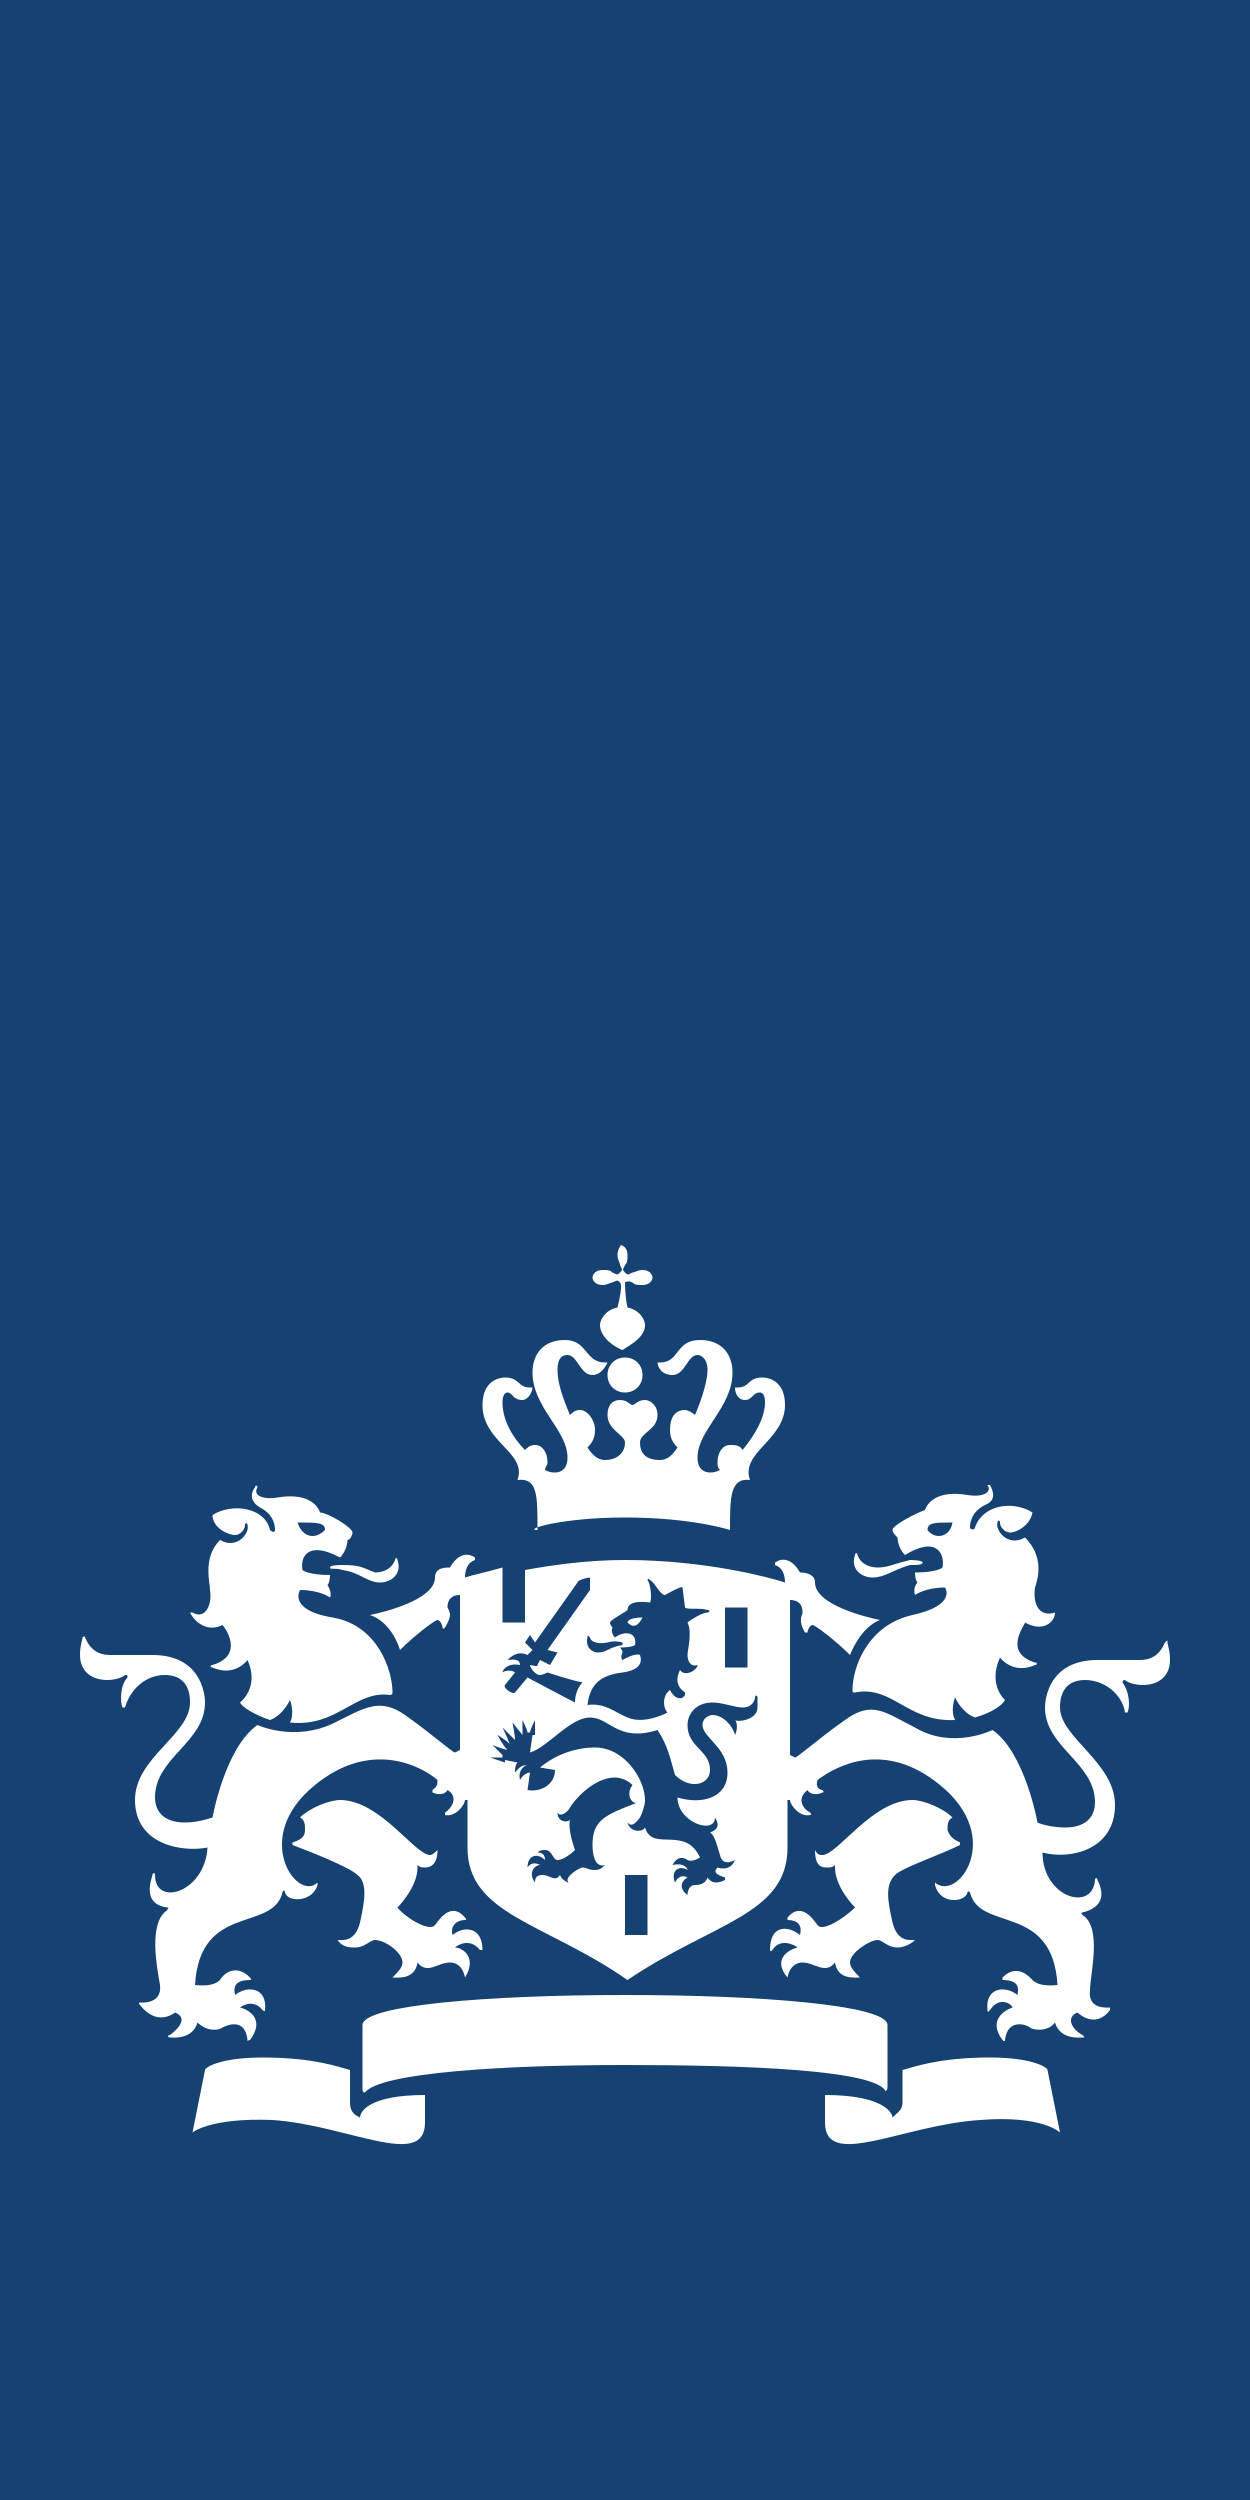
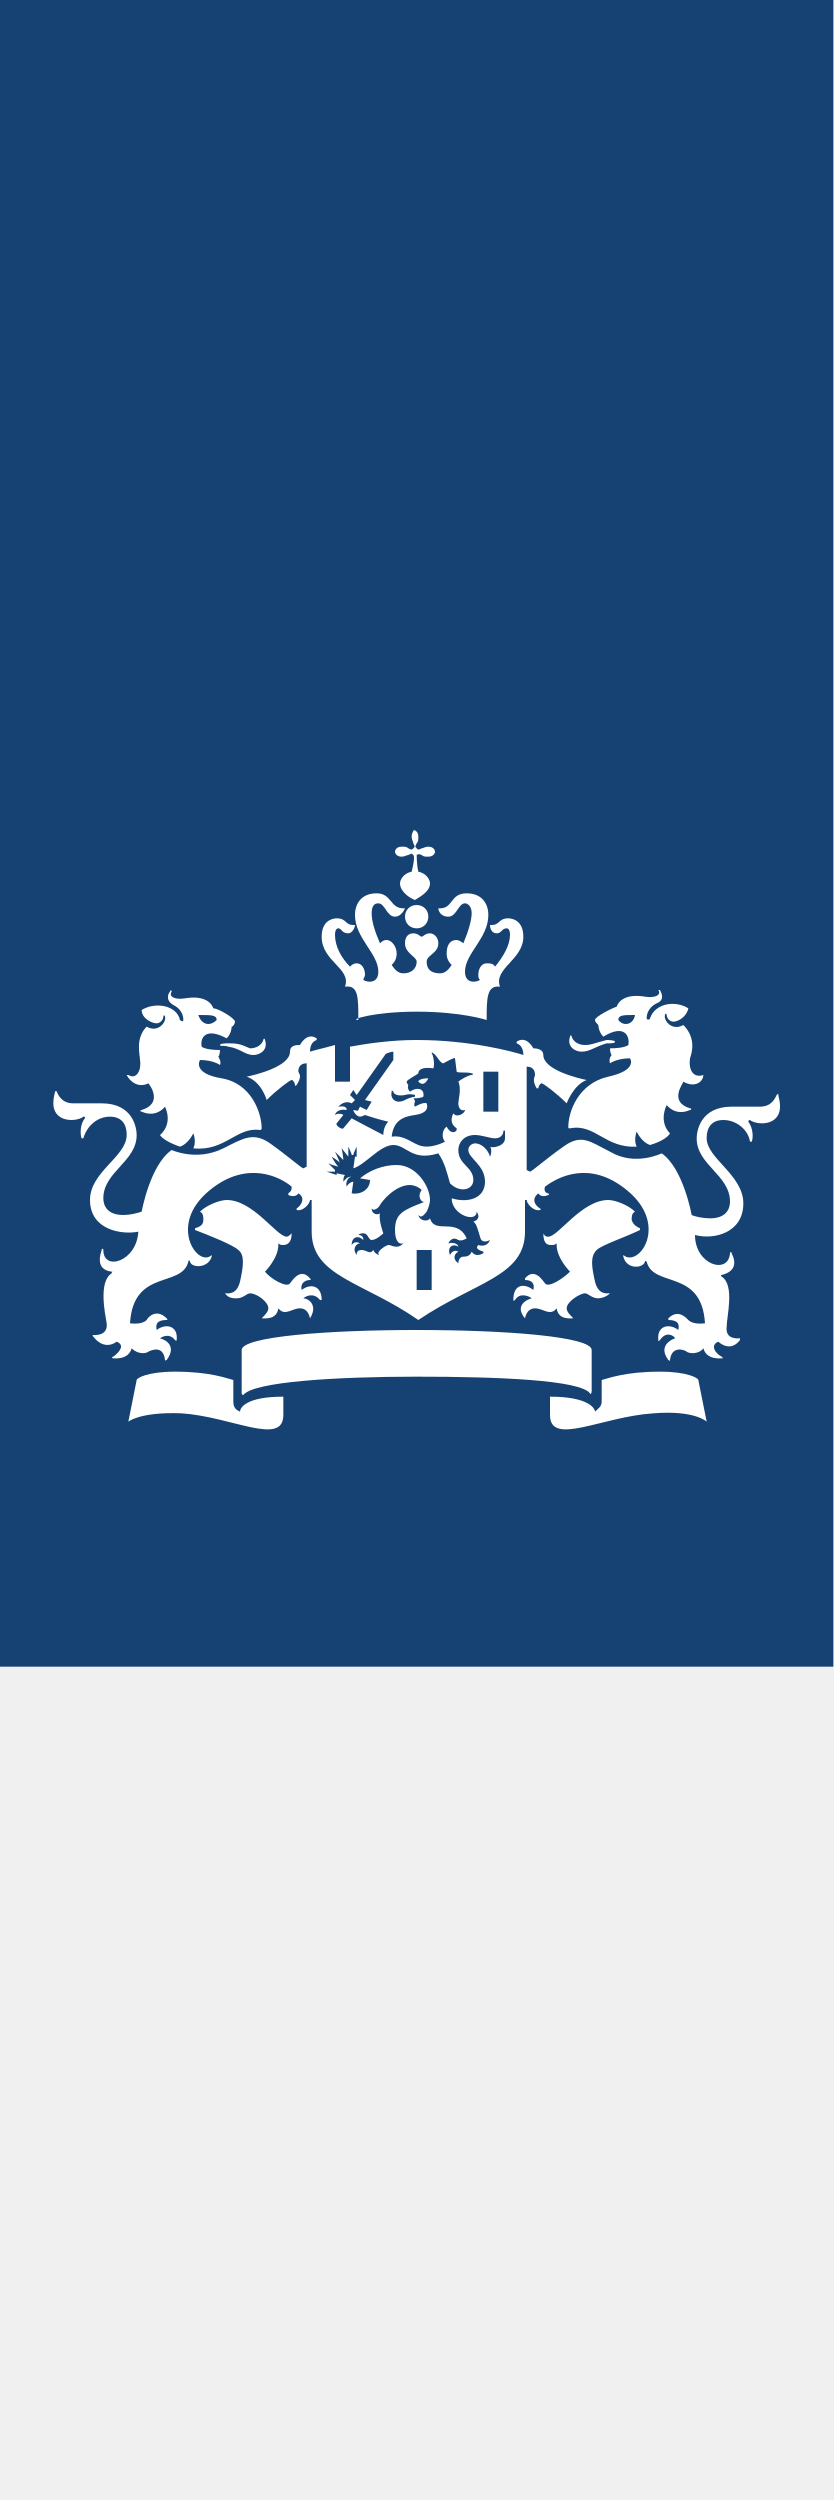
- <svg xmlns="http://www.w3.org/2000/svg" version="1.1" id="Laag_1" x="0px" y="0px" viewBox="0 0 50 100" style="enable-background:new 0 0 50 100;" xml:space="preserve">
+ <svg xmlns="http://www.w3.org/2000/svg" version="1.1" id="Laag_1" x="0px" y="0px" viewBox="0 0 50 150" style="enable-background:new 0 0 50 100;" xml:space="preserve">
  <style type="text/css">
	.st0{fill:#154273;}
	.st1{fill:#FFFFFF;}
</style>
  <g>
-     <rect class="st0" width="50" height="100" />
+     <rect class="st0" width="50" height="150.185" style="" y="-50.185" />
    <path class="st1" d="M25.9,77.4H25V75h0.9V77.4z M29.8,66.7H29v-2.4h0.9v2.4H29.8z M13.7,62.6c-0.1,0-0.5,0-0.5,0.1s0.2,0,0.5,0.1   c0.7,0.1,1,0.5,1.5,0.5c0.4,0,0.9-0.3,0.7-0.9c0-0.1-0.1-0.1-0.1,0c-0.1,0.3-0.4,0.5-0.8,0.5C14.5,62.7,14.4,62.6,13.7,62.6z    M8.9,65c0.1,0.1,0.9,1.2-0.4,1.6c-0.1,0-0.1,0.1,0,0.1c0.9,0.4,1.4-0.3,1.4-0.3c0.5,1.1-0.3,1.7-0.3,1.7c0.1,0.2,0.6,0.5,1.2,0.7   c0.3-0.1,0.6-0.4,0.8-0.8c0,0,0.2,0.5,0,0.9c1.9,0.2,2.6-1.3,4-1.1c0,0,0.1,0,0.1-0.1c0-0.9-0.6-2.7-2.4-3S12,63.6,12,63.6   c0.8,0,1.2,0.3,1.2,0.3c0.1-0.2-0.1-0.5-0.1-0.5c0.1-0.1,0.1-0.4,0.1-0.4c-0.9,0-1.1-0.2-1.1-0.2c-0.1-0.5,0.2-1.2,1.5-0.5   c0.3-0.3,0.3-0.7,0.3-0.7c0.1,0,0.2-0.2,0.2-0.3c0-0.2-1-0.8-1.3-0.8c-0.1-0.3-0.5-0.8-1.7-0.6c-0.6,0.1-1-0.1-0.8-0.4   c0-0.1-0.1-0.1-0.1,0c-0.1,0.1-0.3,0.5,0.2,0.8c0.6,0.3,0.6,0.8,0.6,0.9c0,0.1-0.1,0.1-0.2,0c-0.2-0.9-1.5-1.1-2.3-0.6   c0,0.5,0.6,0.8,0.9,0.8c0.2,0,0.4-0.2,0.4-0.4c0-0.1,0.1-0.1,0.1,0c0.1,0.3-0.4,1-1.1,0.6c-0.7,0.7-0.4,1.7-0.4,2   c0.1,0.6-0.2,1.2-0.7,0.9H7.6C7.8,64.9,8.3,65.3,8.9,65z M13,61.2c-0.4,0.4-0.9,0.3-1.1-0.3C12.7,60.9,13,60.9,13,61.2z M35.1,62.7   c-0.4,0-0.7-0.2-0.8-0.5c0-0.1-0.1-0.1-0.1,0c-0.2,0.6,0.3,0.9,0.7,0.9c0.5,0,0.8-0.3,1.5-0.5c0.3,0,0.5,0,0.5-0.1   s-0.5-0.1-0.5-0.1C35.6,62.6,35.5,62.7,35.1,62.7z M42.2,64.5C42.2,64.4,42.2,64.4,42.2,64.5c-0.6,0.2-0.9-0.3-0.8-1   c0.1-0.3,0.4-1.2-0.4-2c-0.7,0.4-1.2-0.3-1.1-0.6c0-0.1,0.1-0.1,0.1,0c0,0.2,0.2,0.4,0.4,0.4c0.3,0,0.8-0.3,0.9-0.8   c-0.8-0.5-2-0.3-2.3,0.6c0,0.1-0.2,0.1-0.2,0s0-0.6,0.6-0.9c0.5-0.2,0.3-0.6,0.2-0.8c0,0-0.2,0-0.1,0c0.2,0.3-0.2,0.5-0.8,0.4   c-1.2-0.2-1.6,0.3-1.7,0.6c-0.3,0.1-1.3,0.6-1.3,0.8c0,0.1,0.1,0.2,0.2,0.3c0,0,0,0.4,0.3,0.7c1.3-0.8,1.6,0,1.5,0.5   c0,0-0.2,0.2-1.1,0.2c0,0,0,0.3,0.1,0.4c0,0-0.2,0.2-0.1,0.5c0,0,0.4-0.3,1.2-0.3c0,0,0.5,0.7-1.3,1.1s-2.4,2.1-2.4,3   c0,0.1,0,0.1,0.1,0.1c1.5-0.3,2.1,1.2,4,1.1c-0.2-0.4,0-0.9,0-0.9c0.2,0.4,0.5,0.7,0.8,0.8c0.7-0.2,1.1-0.5,1.2-0.7   c0,0-0.7-0.6-0.2-1.7c0,0,0.5,0.7,1.4,0.3c0.1,0,0.1-0.1,0-0.1C40.1,66.1,41,65,41,64.9C41.7,65.3,42.2,64.9,42.2,64.5z M38.1,60.9   c-0.1,0.6-0.7,0.7-1,0.3C37.1,60.9,37.4,60.9,38.1,60.9z M24.7,50.2c0,0.2,0.1,0.3,0.1,0.4c0.1,0.2,0.1,0.2,0,0.3s-0.1,0.1-0.3,0   c-0.1-0.1-0.2-0.1-0.4-0.1c-0.3,0-0.4,0.2-0.4,0.3s0.1,0.3,0.4,0.3c0.2,0,0.3-0.1,0.4-0.1c0.2-0.1,0.2-0.1,0.3,0s0,0.6-0.1,1   C24.2,52.4,24,52.8,24,53c0,0.5,0.6,0.9,0.9,1c0.3-0.2,0.9-0.5,0.9-1c0-0.2-0.2-0.6-0.7-0.7c-0.1-0.4-0.1-1-0.1-1s0.1-0.1,0.3,0   c0.1,0.1,0.2,0.1,0.4,0.1c0.3,0,0.4-0.2,0.4-0.3s-0.1-0.3-0.4-0.3c-0.2,0-0.3,0.1-0.4,0.1c-0.2,0.1-0.2,0.1-0.3,0s-0.1-0.1,0-0.3   c0.1-0.1,0.1-0.2,0.1-0.4c0-0.3-0.2-0.4-0.3-0.4C24.9,49.8,24.7,49.9,24.7,50.2z M25,54.3c-0.4,0-0.7,0.3-0.7,0.7s0.3,0.7,0.7,0.7   s0.7-0.3,0.7-0.7S25.4,54.3,25,54.3z M25,60.7c2.7,0,4.2,0.5,4.2,0.5c0-1.3,0-2.1,0.8-2c-0.4-1.1,1.4-1.6,1.4-3   c0-1-0.7-1.1-0.9-1.1c-0.6,0-0.5,0.4-1,0.4c-0.1,0-0.1,0-0.1,0c0,0.2,0.1,0.5,0.4,0.5s0.3-0.3,0.6-0.3c0.1,0,0.2,0.1,0.2,0.4   c0,0.6-0.4,1.3-0.9,1.9c-0.1-0.2-0.3-0.2-0.5-0.2c-0.3,0-0.5,0.3-0.5,0.7c0,0.1,0,0.2,0.1,0.3c-0.2,0.1-0.3,0.1-0.4,0.1   c-0.2,0-0.5-0.1-0.5-0.6c0-1.1,1.4-2,1.4-3.4c0-0.7-0.4-1.3-1.3-1.3c-1,0-0.8,0.9-1.6,0.9h-0.1c0,0.1,0.1,0.5,0.6,0.5   s0.6-0.8,1-0.8c0.1,0,0.4,0.1,0.4,0.6c0,0.4-0.2,1.1-0.5,1.8c-0.1-0.1-0.3-0.2-0.4-0.2c-0.4,0-0.6,0.3-0.6,0.8   c0,0.3,0.1,0.5,0.3,0.7c-0.2,0.3-0.4,0.5-0.7,0.5c-0.6,0-0.8-0.3-0.8-0.7s0.7-0.5,0.7-1.1c0-0.4-0.3-0.6-0.5-0.6   c-0.3,0-0.4,0.2-0.5,0.2S25.1,56,24.8,56s-0.5,0.2-0.5,0.6c0,0.6,0.7,0.8,0.7,1.1c0,0.4-0.3,0.7-0.8,0.7c-0.3,0-0.5-0.2-0.7-0.5   c0.2-0.2,0.3-0.4,0.3-0.7c0-0.4-0.3-0.8-0.6-0.8c-0.2,0-0.3,0.1-0.4,0.2c-0.3-0.7-0.5-1.3-0.5-1.8s0.2-0.6,0.4-0.6   c0.4,0,0.5,0.8,1,0.8c0.4,0,0.6-0.5,0.6-0.5s0,0-0.1,0c-0.8,0-0.7-0.9-1.6-0.9s-1.3,0.6-1.3,1.3c0,1.4,1.4,2.3,1.4,3.4   c0,0.5-0.3,0.6-0.5,0.6c-0.1,0-0.2,0-0.4-0.1c0-0.1,0.1-0.2,0.1-0.3c0-0.4-0.2-0.7-0.5-0.7c-0.2,0-0.3,0.1-0.4,0.2   c-0.5-0.5-0.9-1.2-0.9-1.9c0-0.3,0.1-0.4,0.2-0.4c0.2,0,0.2,0.3,0.6,0.3c0.2,0,0.4-0.3,0.4-0.5h-0.1c-0.5,0-0.4-0.4-1-0.4   c-0.2,0-0.9,0.1-0.9,1.1c0,1.5,1.8,1.9,1.4,3c0.8-0.1,0.8,0.6,0.8,2C20.9,61.2,22.4,60.7,25,60.7z M20.1,62.7   c-0.7,0.2-1.2,0.3-1.5,0.4c0-0.3,0.1-0.6,0.4-0.7v-0.1c-0.6-0.4-1,0.4-1,0.4c-0.2,0-0.6,0-0.6,0.4c0,0.9-2.1,1.4-2.6,1.5   C15.7,64.9,16,66,16,66c0.6-0.6,1.4-1.2,1.5-1.2s0.2,0.2,0.2,0.3c0,0,0,0.1,0.1,0c0.3-0.5,0.2-0.6,0.1-0.8c0-0.1,0-0.5,0.5-0.5V70   l-0.2,0.1c-0.1,0-1-0.8-2-1.5s-1.6-0.3-2.8,0.3c-1.6,0.8-3.1,0.1-3.1,0.1c-1.3,0.9-1.8,3.7-1.8,3.7c-0.3,0.1-0.7,0.2-1.1,0.2   c-1,0-1.2-0.6-1.2-1c0-1.6,2-2.2,2-3.8c0-0.4-0.2-1.9-2.1-1.9c-0.2,0-1.7,0-1.7,0c-0.7,0-0.9-0.5-1-0.7c0-0.1-0.1,0-0.1,0   c0,0.1-0.1,0.3-0.1,0.7c0,0.6,0.4,1,1.1,1c0.3,0,0.6-0.1,0.7-0.2c0.1,0,0.1,0,0.1,0.1c-0.3,0.3-0.3,1-0.2,1.2H5   C5.2,67.6,5.8,67,6.6,67c1,0,1,0.9,1,1.1c0,1.3-2.2,2.2-2.2,3.9c0,1.8,1.9,2.1,2.9,1.9c-0.1,1.8-2.1,2.4-2.1,1.1   c0-0.1-0.1-0.1-0.1,0c-0.2,0.6-0.2,1.2,0.6,1.3c0.1,0,0,0,0,0.1c-0.8,0.5-0.4,2.4-0.3,3c0.1,0.8-0.8,0.7-0.8,0.7s-0.1,0,0,0.1   C6.3,81.1,7,80.5,7,80.5c0.5,0.2,0.2,0.6-0.2,0.9c-0.1,0-0.1,0.1,0,0.1s0.9,0.1,1.1-0.6c0.4,0.4,0.9,0.3,1,0.2   c0.2-0.1,0.9-0.4,1,0.5c0,0.1,0,0,0.1,0c0.6-0.8,0-1.2-0.4-1.3c0,0,0.5-0.4,0.9,0.1c0,0,0.1,0.1,0.1,0c0.1-0.9-0.7-1-1.2-0.6   c0-0.1-0.2-0.6,0.6-0.6c0,0,0.1,0,0-0.1c-0.6-0.6-1.1-0.1-1.2,0.1c-0.3,0.3-0.9,0.2-1,0.2c0.2-3.3,3.1-2.1,3.5-3.7   c0-0.1,0.1-0.1,0.1,0c0.1,0.4,1.1,0.4,1.3-0.3c0-0.1,0-0.1,0-0.1c-0.8,0.8-2.7-1.8-0.1-3.9c2.2-1.8,4.2-0.8,4.9-0.2   c0,0.3-0.1,0.3-0.2,0.4c0,0,0,0,0,0.1c0.2,0.1,0.5,0.1,0.6-0.1c0.5,0.3,0.1,0.8-0.1,0.9v0.1c0.4,0.1,0.8-0.4,0.8-0.6h0.1v1.9   c0,2.7,3.1,3,6.4,5.3c3.4-2.3,6.4-2.6,6.4-5.3V72h0.1c0,0.2,0.4,0.7,0.8,0.6c0,0,0.1,0,0-0.1c-0.2-0.1-0.6-0.5-0.1-0.9   c0.1,0.2,0.4,0.2,0.6,0.1c0.1,0,0-0.1,0-0.1c-0.1,0-0.3-0.1-0.2-0.4c0.8-0.6,2.7-1.6,4.9,0.2c2.6,2.1,0.7,4.7-0.2,3.9   c0,0,0,0,0,0.1c0.2,0.8,1.2,0.7,1.3,0.3c0,0,0-0.1,0.1,0c0.4,1.6,3.3,0.4,3.5,3.7c-0.1,0-0.7,0.1-1-0.2c-0.1-0.1-0.6-0.7-1.2-0.1   v0.1c0.8,0,0.6,0.5,0.6,0.6c-0.5-0.4-1.3-0.3-1.2,0.6c0,0.1,0,0.1,0.1,0c0.4-0.6,0.9-0.2,0.9-0.1c-0.3,0.1-1,0.5-0.4,1.3   c0,0,0.1,0.1,0.1,0c0.1-0.9,0.9-0.6,1-0.5s0.7,0.2,1-0.2c0.2,0.7,1,0.6,1.1,0.6s0.1,0,0-0.1c-0.4-0.2-0.7-0.7-0.2-0.9   c0,0,0.7,0.7,1.3-0.1c0-0.1,0-0.1,0-0.1c-0.1,0-0.9,0.1-0.8-0.7c0-0.6,0.5-2.5-0.3-3c0,0-0.1-0.1,0-0.1c0.8-0.2,0.9-0.7,0.6-1.3   c0-0.1-0.1-0.1-0.1,0c-0.1,1.3-2.1,0.7-2.1-1.1c1.1,0.3,2.9-0.1,2.9-1.9c0-1.7-2.2-2.7-2.2-3.9c0-0.2,0-1.1,1-1.1   c0.8,0,1.5,0.6,1.6,1.3c0,0,0,0,0.1,0c0.1-0.2,0.1-0.8-0.2-1.2c0,0,0-0.1,0.1-0.1c0.1,0.1,0.4,0.2,0.7,0.2c0.7,0,1.1-0.4,1.1-1   c0-0.4-0.1-0.6-0.1-0.7s0-0.1-0.1,0c-0.1,0.2-0.3,0.7-1,0.7c0,0-1.5,0-1.7,0c-1.9,0-2.1,1.5-2.1,1.9c0,1.6,2,2.2,2,3.8   c0,0.4-0.2,1-1.2,1c-0.4,0-0.9-0.1-1.1-0.2c0,0-0.5-2.8-1.8-3.7c0,0-1.6,0.8-3.1-0.1c-1.2-0.6-1.7-1.1-2.8-0.3   c-1,0.7-1.9,1.5-2,1.5l-0.2-0.1V64c0.5,0,0.5,0.4,0.5,0.5s-0.2,0.3,0.1,0.8h0.1c0-0.1,0.1-0.3,0.2-0.3s0.9,0.6,1.5,1.2   c0,0,0.4-1.1,1.2-1.4c-0.5-0.1-2.6-0.6-2.6-1.5c0-0.3-0.3-0.4-0.6-0.4c0,0-0.4-0.8-1-0.4v0.1c0.3,0.1,0.4,0.4,0.4,0.7   c-0.6-0.2-3.2-0.9-6.4-0.9c-1.5,0-2.9,0.2-4,0.4v2.1h-0.9L20.1,62.7L20.1,62.7 M14.4,84.7c-0.2-0.1-0.4-0.2-0.4-0.6v-1.3   c-0.4-0.1-1.4-0.5-3.5-0.5c-1.7,0-2.3,0.4-2.3,0.5l-0.5,2.5c0,0,0.7-0.6,3.2-0.5c3,0.2,6.1,2,6.1,0.1v-1.1   C14.7,83.8,14.4,84.5,14.4,84.7z M33,83.8v1.1c0,1.9,3.1,0.1,6.2-0.1c2.5-0.2,3.2,0.5,3.2,0.5l-0.5-2.5c0-0.1-0.6-0.5-2.3-0.5   c-2.1,0-3.1,0.4-3.5,0.5v1.3c0,0.3-0.2,0.4-0.4,0.6C35.7,84.5,35.3,83.8,33,83.8z M25,82.6c4.9,0,9.8,0.2,10.4,1   c0,0.1,0.1,0,0.1-0.1V81c0-0.8-5.1-1.2-10.5-1.2S14.5,80.2,14.5,81v2.6c0,0,0,0.1,0.1,0.1C15.2,82.9,20.2,82.6,25,82.6z M20.7,70.5   l-0.5-0.1v0.1l-0.6-0.2c0,0,0.4,0,0.5,0c0,0,0,0,0-0.1c-0.2-0.2-0.4-0.4-0.4-0.4s0.2,0.1,0.6,0.2l0,0c-0.2-0.2-0.4-0.6-0.4-0.6   s0.5,0.3,0.5,0.4l0,0c-0.1-0.3-0.3-0.7-0.3-0.7l0.5,0.5l0,0c0-0.2-0.1-0.7-0.1-0.7l0.4,0.5l0,0c0-0.1,0-0.6,0-0.6s0.2,0.4,0.2,0.5   c0,0,0,0,0.1,0c0-0.1,0.2-0.5,0.2-0.5v0.6h-0.1l-0.1,0.7c0.7-0.2,1.6-1.4,2.4-1.4s1.1,1,2.7,0.5c0.4,0.6,0.5,1.1,0.7,1.8   c0.6,0.6,1.4,0.4,1.4-0.2c0-0.8-0.9-0.9-0.9-1.8c0-0.4,0.3-0.9,1-0.9c0.4,0,0.9,0.2,1.2,0.2c0.4,0,0.5-0.3,0.5-0.4s0.1-0.1,0.1,0   s0,0.2,0,0.4c0,0.5-0.8,0.6-0.9,0.5c0,0-0.1,0,0,0c0.1,0.1,0.1,0.4,0,0.6l0,0c-0.1-0.4-0.5-0.8-0.9-0.8c-0.1,0-0.4,0.1-0.4,0.4   c0,0.5,1,0.9,1,1.9s-1,1.3-2,1c0,1,1.5,1.5,1.5,0.8c0-0.1,0,0,0,0c0.2,0.3,0.1,0.5-0.2,0.6c0.2,0.1,0.3,0.6,0.4,0.9   c0.1,0.5,0.6,0.2,0.6,0.2l0,0c-0.2,0.5-0.7,0.3-0.7,0.3c-0.2,0.2,0,0.3,0.3,0.4c0,0,0,0,0,0.1c-0.2,0.1-0.5,0.2-0.7-0.1   c-0.1,0.3-0.4,0.3-0.5,0.3c-0.2,0-0.3,0.2-0.3,0.4l0,0c-0.4-0.3-0.2-0.6,0-0.7c0,0-0.3-0.2-0.5,0.2l0,0c-0.2-0.5,0.2-0.7,0.5-0.5   c0-0.1-0.2-0.3-0.6-0.2l0,0c0.1-0.2,0.3-0.4,0.6-0.2c0.2,0.1,0.5-0.1,0.5-0.1c-0.6-1.3-1.9-0.2-2.2-1.2l0,0   c-0.1,0.2-0.6,0.2-0.7-0.2l0,0c0.1,0.1,0.2,0.2,0.5-0.2c0.1-0.2,0.2-0.5,0.2-0.7c0-0.8-0.8-2.1-2-2.1c-0.8,0-1.6,0.3-2.2,0.8   l0.6,0.1c0,0.6-0.6,0.9-1.1,0.8l0.1-0.7c-0.1,0-0.3,0.1-0.4,0.3l0,0c-0.1-0.4,0.2-0.6,0.3-0.6l0,0c-0.3,0-0.4,0.2-0.5,0.3l0,0   C20.6,70.8,20.6,70.6,20.7,70.5z M22.4,75c-0.2,0.3-0.4,0-0.7,0c-0.3,0-0.3,0.2-0.3,0.3l0,0c-0.3-0.4,0-0.7,0.2-0.7   c0,0-0.3-0.2-0.5,0.1l0,0c0-0.5,0.4-0.6,0.7-0.3c0-0.2-0.1-0.3-0.3-0.3l0,0c0.1-0.1,0.2-0.1,0.3-0.1c0.3,0,0.3,0.4,0.5,0.4   c0.3,0,0.7-0.4,0.7-0.4s-0.3-0.8-0.2-1.2l0,0c-0.1,0.1-0.5,0.1-0.5-0.3l0,0c0.1,0.2,0.4,0,0.5-0.2s0.9-1.2,1.8-1.2   c0.2,0,0.5,0.1,0.7,0.3c-0.3,0.4,0,0.8,0.2,0.7l0,0c-1.3,0.5-1.8,0.7-1.8,1.7c0,0.6,0.2,0.9,0.5,0.8l0,0c-0.1,0.1-0.2,0.2-0.4,0.2   c-0.3,0-0.3-0.1-0.5-0.1c-0.1,0-0.6,0.3-0.6,0.5c0,0.1,0.1,0.2,0.2,0.3l0,0C22.9,75.3,22.5,75.3,22.4,75z M25.7,64.7   c-0.4,0-0.6,0.1-0.6,0.2C25.3,65.1,25.5,65.1,25.7,64.7z M24.3,65.7c0.3-0.1,0.6,0,0.6,0v0.1c-0.6,0.1-0.6,0.3-1,0.3   c-0.2,0-0.5-0.2-0.4-0.6c0-0.1,0-0.1,0.1,0C23.6,65.6,23.8,65.8,24.3,65.7z M16.7,78.5c0.4,0.5,0.8,0,1.3,0c0.2,0,0.5,0.1,0.6,0.6   l0,0c0.5-0.8-0.1-1.2-0.4-1.2c0.1-0.1,0.6-0.4,1,0.1h0.1c0-0.9-0.7-1-1.2-0.6c-0.1-0.4,0.2-0.6,0.5-0.6c0,0,0.1,0,0-0.1   C18,76,17.5,76.9,17.4,77c-0.2,0.3-1.2-0.3-1.5-0.7c0,0,0.8-0.8,0.8-1.6c0-0.1,0-0.1,0-0.1l0,0c0.1,0.1,0.2,0.1,0.3,0.1   c0.2,0,0.5-0.1,0.5-0.7c0-0.1,0-0.1,0,0c-0.1,0.1-0.2,0.2-0.3,0.2c-0.6,0-2-2.2-3.6-2.2c-0.4,0-1.2,0.3-1.6,0.7   c0.2,0.1,0.2,0.3,0.2,0.5c0,0.3-0.2,0.4-0.5,0.5c0,0,0,0,0,0.1c0.8,0.3,2.3,0.9,2.6,1.2c0.4,0.3,0.3,1,0.1,1.9   c-0.2,0.8-0.7,0.7-0.9,0.7l0,0c0.2,0.3,0.5,0.3,0.7,0.3c0.4,0,0.6-0.3,0.8-0.3c0.4,0,1.1,0.5,1.1,0.9c0,0.2-0.2,0.4-0.4,0.6l0,0   C15.9,79.1,16.6,79.2,16.7,78.5z M34.4,79.1L34.4,79.1c-0.2-0.2-0.4-0.4-0.4-0.6c0-0.4,0.8-0.9,1.1-0.9c0.2,0,0.4,0.3,0.8,0.3   c0.2,0,0.5-0.1,0.7-0.3l0,0c-0.2,0-0.7,0.1-0.9-0.7c-0.2-0.9-0.3-1.5,0.1-1.9c0.3-0.3,1.8-0.8,2.6-1.2v-0.1   c-0.2-0.1-0.4-0.2-0.5-0.5c0-0.2,0-0.4,0.2-0.5c-0.4-0.4-1.2-0.7-1.6-0.7c-1.6,0-3,2.2-3.6,2.2c-0.1,0-0.2,0-0.3-0.2l0,0   c0,0.7,0.3,0.7,0.5,0.7c0.1,0,0.2,0,0.3-0.1l0,0v0.1c0,0.8,0.8,1.6,0.8,1.6c-0.4,0.4-1.3,1-1.5,0.7c-0.1-0.1-0.6-1-1.2-0.3v0.1   c0.4,0,0.6,0.2,0.5,0.6C31.5,77,30.8,77,30.8,78c0,0,0,0.1,0.1,0c0.3-0.5,0.9-0.2,1-0.1c-0.4,0.1-1,0.5-0.4,1.2l0,0   c0.1-0.5,0.4-0.6,0.6-0.6c0.5,0,0.9,0.5,1.3,0C33.5,79.2,34.2,79.1,34.4,79.1z M21.5,66.6c0,0.1-0.2,0-0.3,0l0,0   c0,0.1,0.2,0.4,0.4,0.4c0.1,0,0.3-0.1,0.3-0.1s0.9,0.3,1.4,0.4c-0.2,0.2-0.3,0.5-0.3,0.8c-0.4-0.2-1.9-1-1.9-1l-0.5,0.6   c-0.1,0.1-0.5-0.2-0.4-0.3l0.4-0.5c-0.1-0.1-0.4-0.1-0.5,0l0,0c0-0.1,0.2-0.4,0.7-0.3c0-0.3-0.4-0.2-0.5-0.2l0,0   c0.1-0.1,0.4-0.4,0.8-0.2l0.2-0.2L21,65.7l0.2-0.3l0.2,0.3l1.7-2.4c0-0.1,0.4-0.2,0.5-0.2c0,0.1,0,0.5,0,0.5L21.9,66l0.4,0.1   L22,66.6l-0.4-0.2L21.5,66.6z M27.5,66.2c0,0.2,0.1,0.5,0.4,0.4l0,0c0,0.2-0.5,0.5-0.7,0.2c-0.2,0.4-0.1,0.7,0.2,0.9c0,0,0,0,0,0.1   C27.3,68,27,68,26.8,67.6c-0.3,0.2-0.3,0.7-0.1,0.9c0,0-0.9,0.5-1.6,0.2c-0.5-0.2-0.9-0.6-1.6-0.5c0.1-0.9,0.6-1.2,1.4-1.3   c0.7-0.1,0.8-0.4,0.7-0.7c-0.2-0.1-0.7,0.2-0.7,0.2c-0.1-0.1,0-0.3,0-0.3c0-0.1-0.1-0.2-0.1-0.2c0.5,0,0.6-0.1,0.6-0.1   c0.1-0.5-0.4-0.6-0.8-0.3c-0.2-0.2-0.1-0.4-0.1-0.4s-0.1-0.1-0.1-0.2s0.6-0.4,0.7-0.5c0-0.2,0.2-0.4,0.9-0.3c0.1-0.2,0-0.8-0.1-0.9   c0,0,0-0.1,0.1,0c0.2,0.1,0.4,0.6,0.6,0.6c0,0,0.7-0.4,0.7-0.3l0.1,0.8c0.1,0.1,0.6,0,0.9,0.1c0.1,0,0.1,0.1,0,0.1   c-0.2,0-0.7,0.3-0.8,0.4C27.7,65.3,27.5,66,27.5,66.2z" />
  </g>
</svg>
